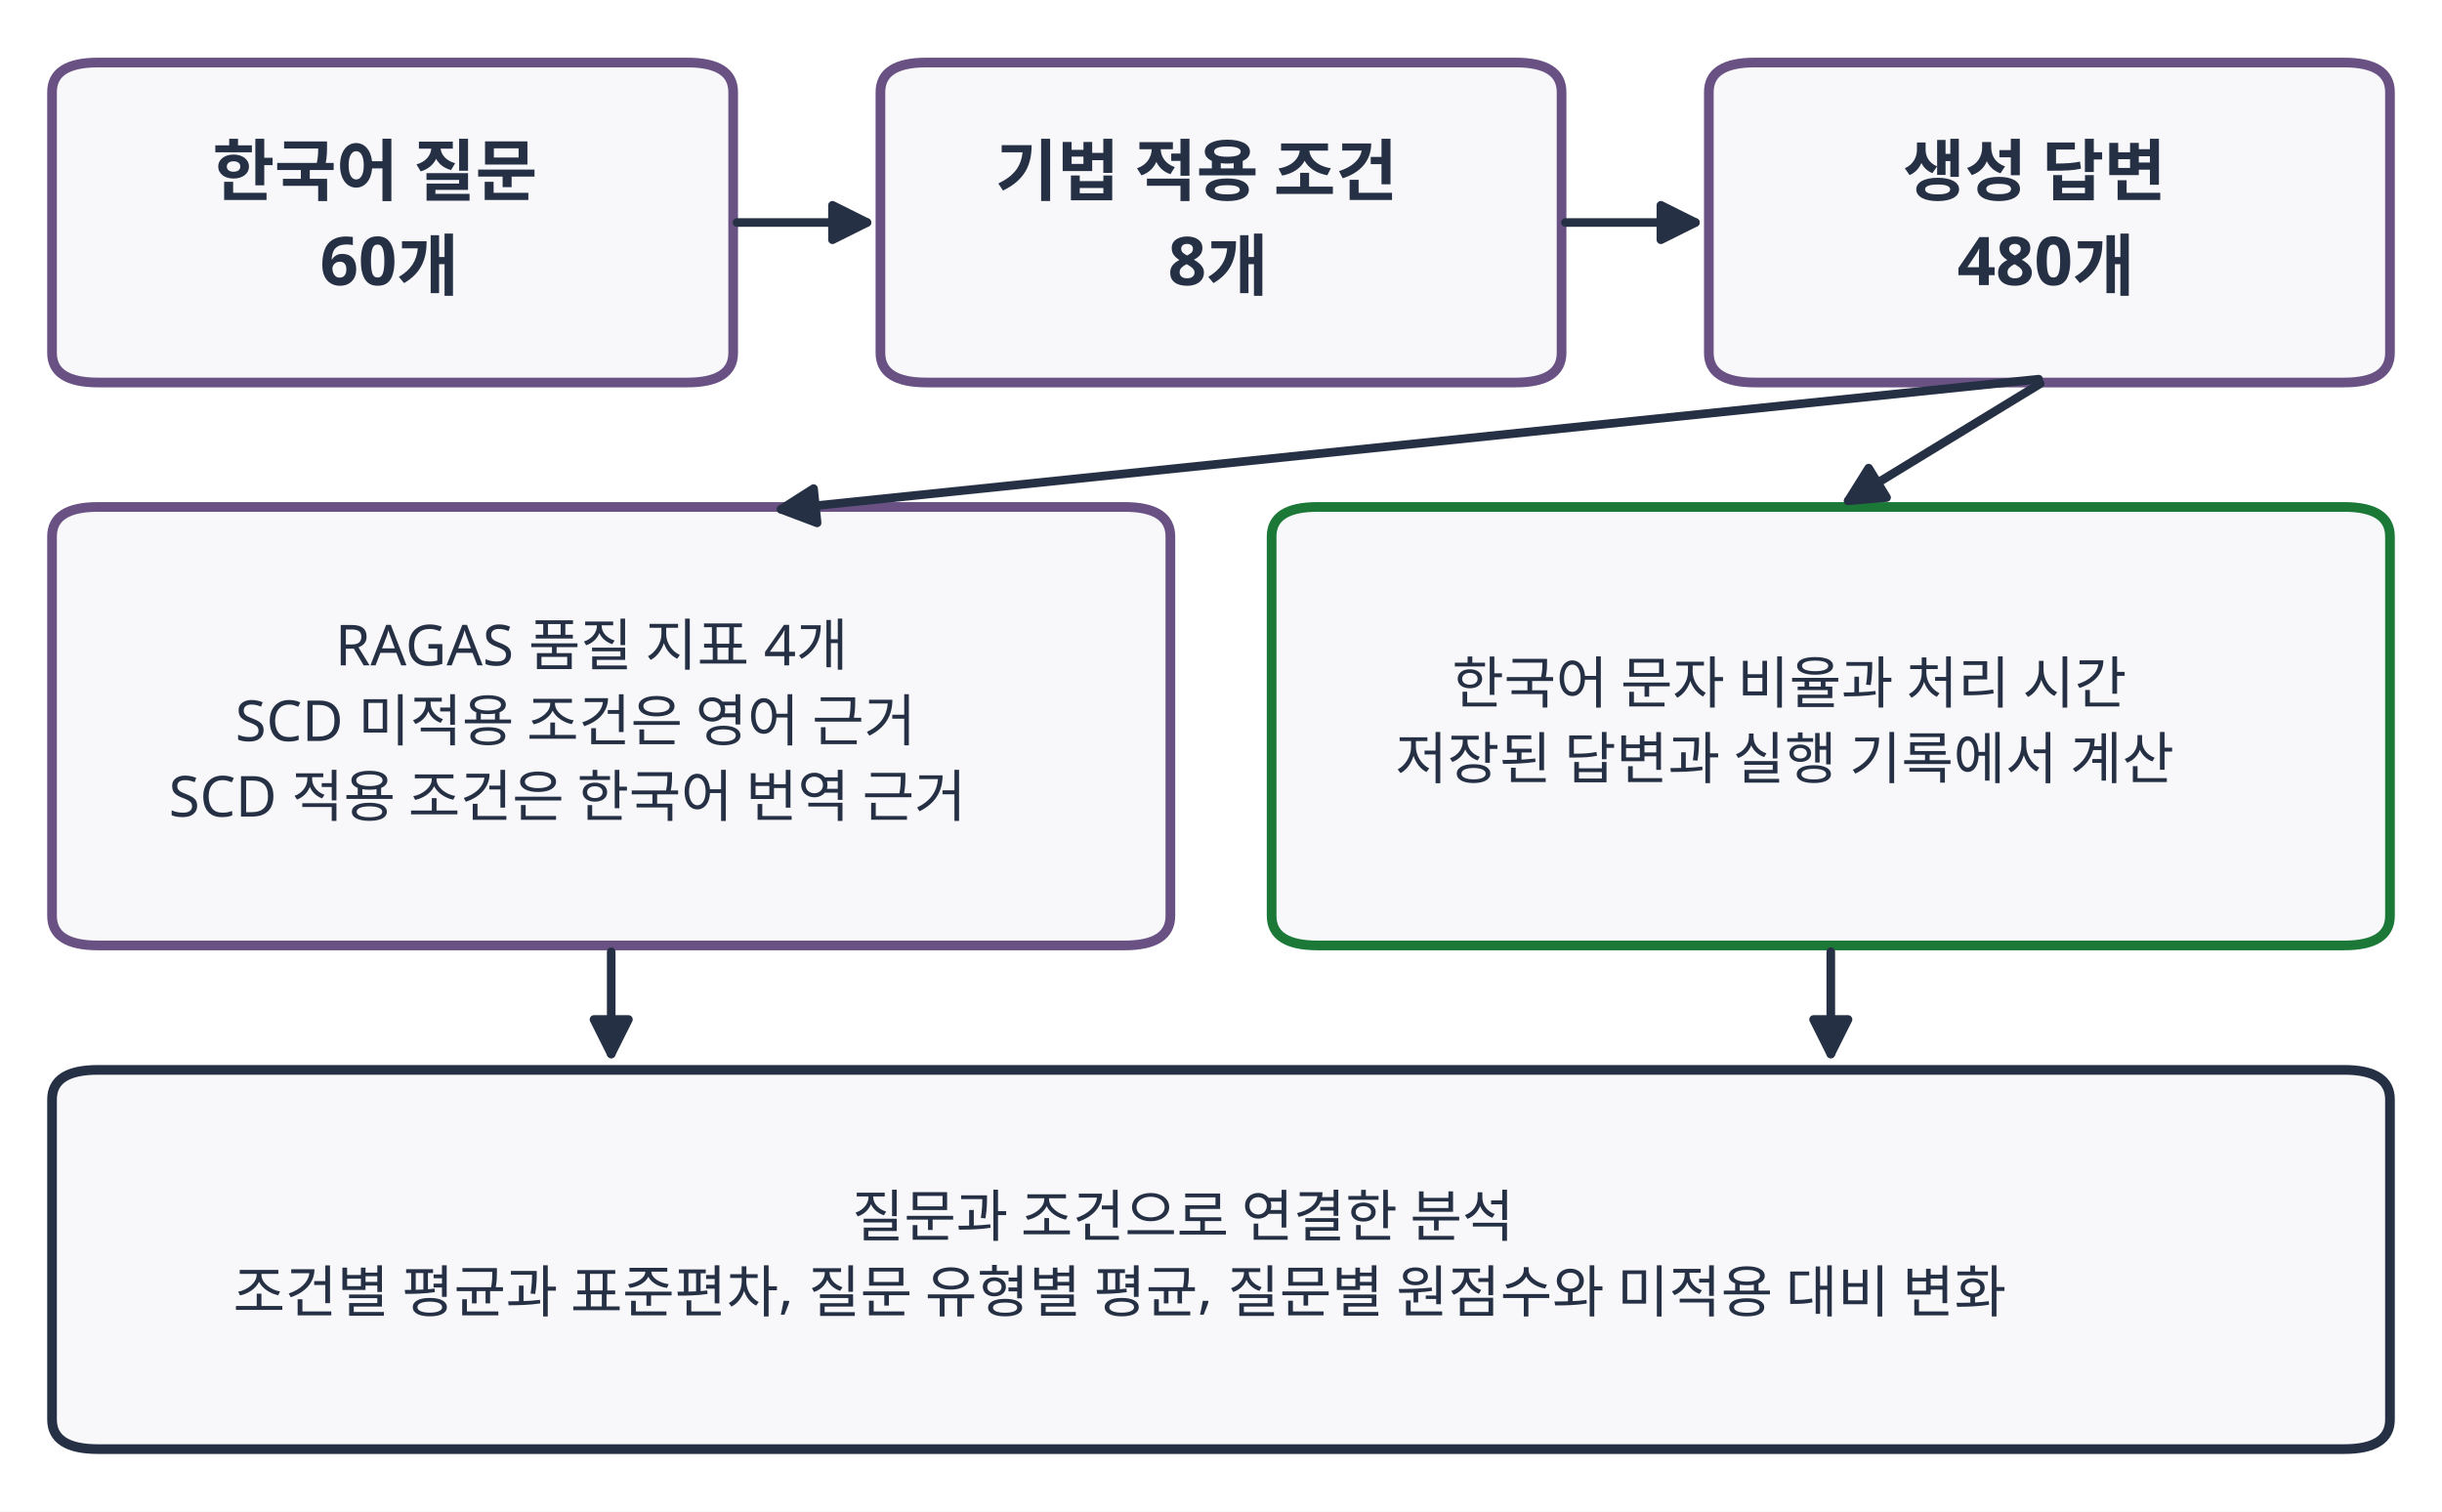
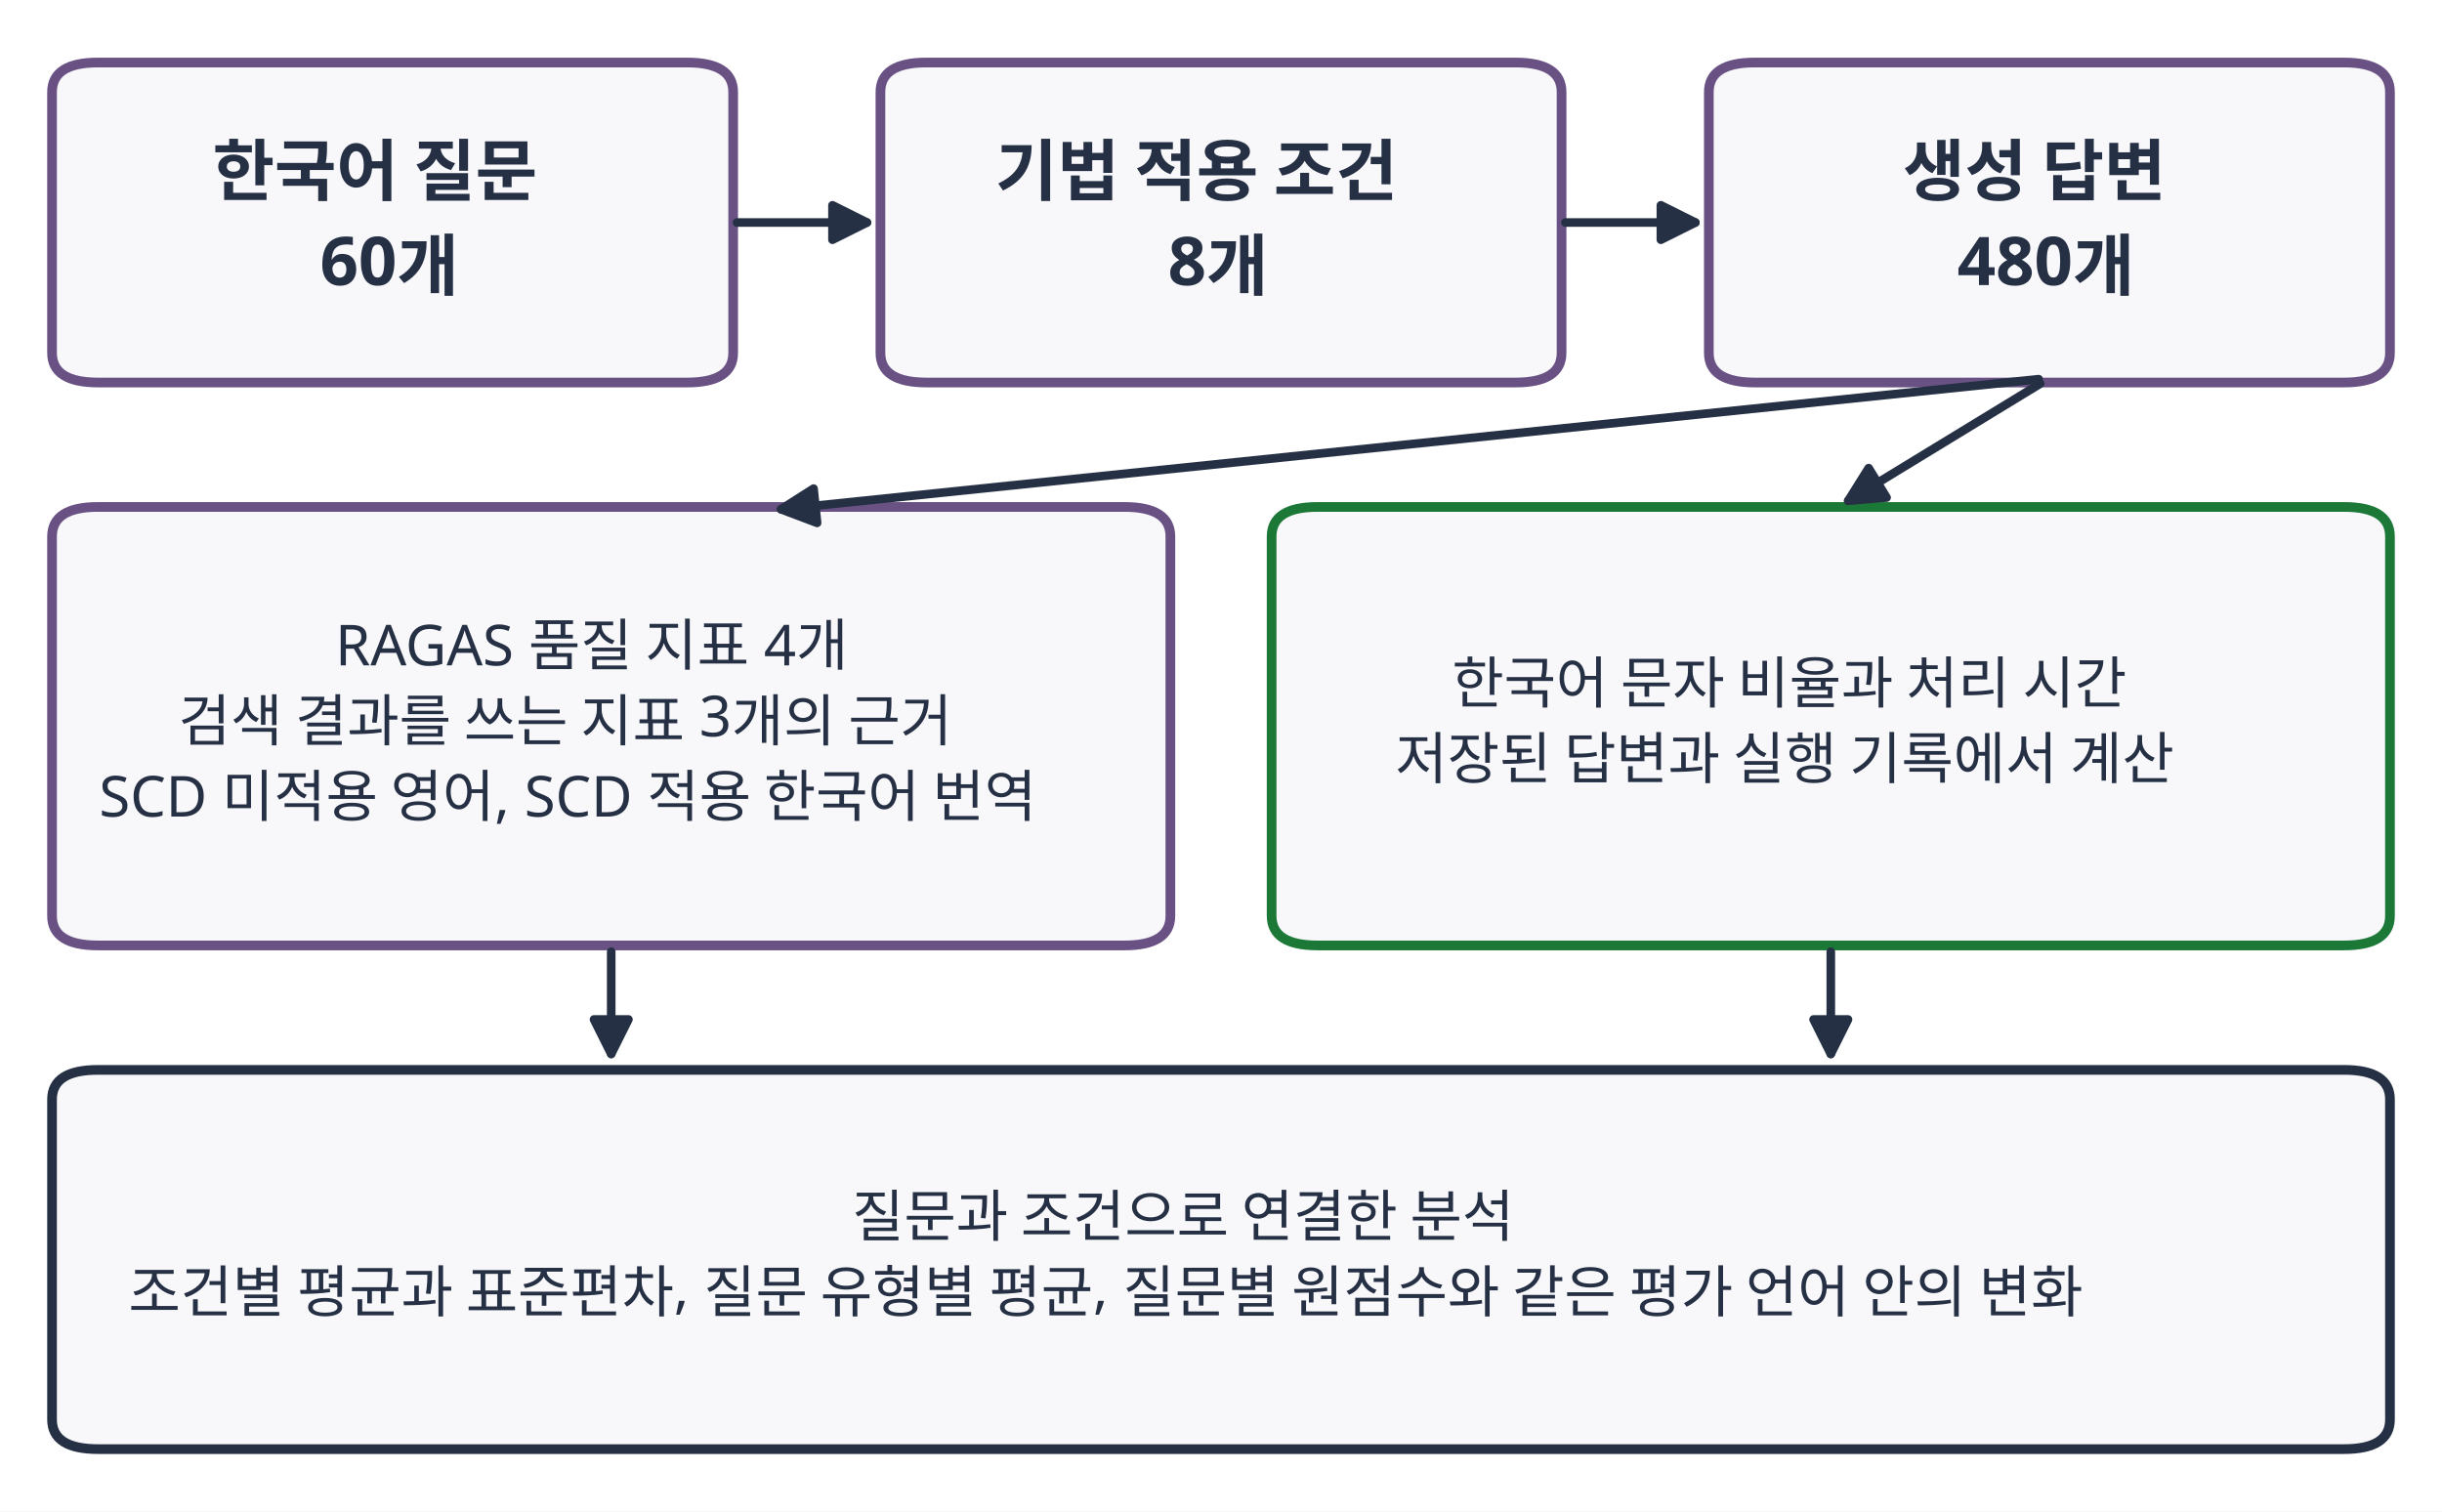
<svg xmlns="http://www.w3.org/2000/svg" width="453.6pt" height="280.8pt" viewBox="0 0 453.6 280.8" version="1.1">
  <defs>
    <style type="text/css">*{stroke-linejoin: round; stroke-linecap: butt}</style>
  </defs>
  <g id="figure_1">
    <g id="patch_1">
      <path d="M 0 280.8  L 453.6 280.8  L 453.6 0  L 0 0  z " style="fill: #ffffff" />
    </g>
    <g id="axes_1">
      <g id="patch_2">
-         <path d="M 18.214 71.054  L 127.636 71.054  Q 136.185 71.054 136.185 65.55  L 136.185 17.118  Q 136.185 11.614 127.636 11.614  L 18.214 11.614  Q 9.665 11.614 9.665 17.118  L 9.665 65.55  Q 9.665 71.054 18.214 71.054  z " clip-path="url(#pc2a957799b)" style="fill: #f8f8fb; stroke: #695184; stroke-width: 1.8; stroke-linejoin: miter" />
+         <path d="M 18.214 71.054  L 127.636 71.054  Q 136.185 71.054 136.185 65.55  L 136.185 17.118  Q 136.185 11.614 127.636 11.614  L 18.214 11.614  Q 9.665 11.614 9.665 17.118  L 9.665 65.55  Q 9.665 71.054 18.214 71.054  z " clip-path="url(#p60f9f66b80)" style="fill: #f8f8fb; stroke: #695184; stroke-width: 1.8; stroke-linejoin: miter" />
      </g>
      <g id="patch_3">
-         <path d="M 172.089 71.054  L 281.511 71.054  Q 290.06 71.054 290.06 65.55  L 290.06 17.118  Q 290.06 11.614 281.511 11.614  L 172.089 11.614  Q 163.54 11.614 163.54 17.118  L 163.54 65.55  Q 163.54 71.054 172.089 71.054  z " clip-path="url(#pc2a957799b)" style="fill: #f8f8fb; stroke: #695184; stroke-width: 1.8; stroke-linejoin: miter" />
+         <path d="M 172.089 71.054  L 281.511 71.054  Q 290.06 71.054 290.06 65.55  L 290.06 17.118  Q 290.06 11.614 281.511 11.614  L 172.089 11.614  Q 163.54 11.614 163.54 17.118  L 163.54 65.55  Q 163.54 71.054 172.089 71.054  z " clip-path="url(#p60f9f66b80)" style="fill: #f8f8fb; stroke: #695184; stroke-width: 1.8; stroke-linejoin: miter" />
      </g>
      <g id="patch_4">
-         <path d="M 325.964 71.054  L 435.386 71.054  Q 443.935 71.054 443.935 65.55  L 443.935 17.118  Q 443.935 11.614 435.386 11.614  L 325.964 11.614  Q 317.415 11.614 317.415 17.118  L 317.415 65.55  Q 317.415 71.054 325.964 71.054  z " clip-path="url(#pc2a957799b)" style="fill: #f8f8fb; stroke: #695184; stroke-width: 1.8; stroke-linejoin: miter" />
+         <path d="M 325.964 71.054  L 435.386 71.054  Q 443.935 71.054 443.935 65.55  L 443.935 17.118  Q 443.935 11.614 435.386 11.614  L 325.964 11.614  Q 317.415 11.614 317.415 17.118  L 317.415 65.55  Q 317.415 71.054 325.964 71.054  z " clip-path="url(#p60f9f66b80)" style="fill: #f8f8fb; stroke: #695184; stroke-width: 1.8; stroke-linejoin: miter" />
      </g>
      <g id="patch_5">
-         <path d="M 18.214 175.624  L 208.848 175.624  Q 217.397 175.624 217.397 170.12  L 217.397 99.673  Q 217.397 94.169 208.848 94.169  L 18.214 94.169  Q 9.665 94.169 9.665 99.673  L 9.665 170.12  Q 9.665 175.624 18.214 175.624  z " clip-path="url(#pc2a957799b)" style="fill: #f8f8fb; stroke: #695184; stroke-width: 1.8; stroke-linejoin: miter" />
+         <path d="M 18.214 175.624  L 208.848 175.624  Q 217.397 175.624 217.397 170.12  L 217.397 99.673  Q 217.397 94.169 208.848 94.169  L 18.214 94.169  Q 9.665 94.169 9.665 99.673  L 9.665 170.12  Q 9.665 175.624 18.214 175.624  z " clip-path="url(#p60f9f66b80)" style="fill: #f8f8fb; stroke: #695184; stroke-width: 1.8; stroke-linejoin: miter" />
      </g>
      <g id="patch_6">
-         <path d="M 244.752 175.624  L 435.386 175.624  Q 443.935 175.624 443.935 170.12  L 443.935 99.673  Q 443.935 94.169 435.386 94.169  L 244.752 94.169  Q 236.203 94.169 236.203 99.673  L 236.203 170.12  Q 236.203 175.624 244.752 175.624  z " clip-path="url(#pc2a957799b)" style="fill: #f8f8fb; stroke: #1b7837; stroke-width: 1.8; stroke-linejoin: miter" />
+         <path d="M 244.752 175.624  L 435.386 175.624  Q 443.935 175.624 443.935 170.12  L 443.935 99.673  Q 443.935 94.169 435.386 94.169  L 244.752 94.169  Q 236.203 94.169 236.203 99.673  L 236.203 170.12  Q 236.203 175.624 244.752 175.624  z " clip-path="url(#p60f9f66b80)" style="fill: #f8f8fb; stroke: #1b7837; stroke-width: 1.8; stroke-linejoin: miter" />
      </g>
      <g id="patch_7">
-         <path d="M 18.214 269.186  L 435.386 269.186  Q 443.935 269.186 443.935 263.682  L 443.935 204.243  Q 443.935 198.739 435.386 198.739  L 18.214 198.739  Q 9.665 198.739 9.665 204.243  L 9.665 263.682  Q 9.665 269.186 18.214 269.186  z " clip-path="url(#pc2a957799b)" style="fill: #f8f8fb; stroke: #263044; stroke-width: 1.8; stroke-linejoin: miter" />
+         <path d="M 18.214 269.186  L 435.386 269.186  Q 443.935 269.186 443.935 263.682  L 443.935 204.243  Q 443.935 198.739 435.386 198.739  L 18.214 198.739  Q 9.665 198.739 9.665 204.243  L 9.665 263.682  Q 9.665 269.186 18.214 269.186  z " clip-path="url(#p60f9f66b80)" style="fill: #f8f8fb; stroke: #263044; stroke-width: 1.8; stroke-linejoin: miter" />
      </g>
      <g id="text_1">
        <text style="font-weight: 700; font-size: 12.5px; font-family: 'Malgun Gothic'; fill: #263044" transform="translate(39.47766 36.24338)">한국어 질문</text>
        <text style="font-weight: 700; font-size: 12.5px; font-family: 'Malgun Gothic'; fill: #263044" transform="translate(59.43078 52.9593)">60개</text>
      </g>
      <g id="text_2">
        <text style="font-weight: 700; font-size: 12.5px; font-family: 'Malgun Gothic'; fill: #263044" transform="translate(184.9055 36.24338)">기법 적용 조건</text>
        <text style="font-weight: 700; font-size: 12.5px; font-family: 'Malgun Gothic'; fill: #263044" transform="translate(216.9279 52.9593)">8개</text>
      </g>
      <g id="text_3">
        <text style="font-weight: 700; font-size: 12.5px; font-family: 'Malgun Gothic'; fill: #263044" transform="translate(353.4778 36.24338)">생성 답변</text>
        <text style="font-weight: 700; font-size: 12.5px; font-family: 'Malgun Gothic'; fill: #263044" transform="translate(363.5589 52.9593)">480개</text>
      </g>
      <g id="patch_8">
        <path d="M 136.9 41.334  Q 149.861 41.334 161.033 41.334  " style="fill: none; stroke: #263044; stroke-width: 1.6; stroke-linecap: round" />
        <path d="M 154.633 38.134  L 161.033 41.334  L 154.633 44.534  z " style="fill: #263044; stroke: #263044; stroke-width: 1.6; stroke-linecap: round" />
      </g>
      <g id="patch_9">
        <path d="M 290.775 41.334  Q 303.736 41.334 314.908 41.334  " style="fill: none; stroke: #263044; stroke-width: 1.6; stroke-linecap: round" />
        <path d="M 308.508 38.134  L 314.908 41.334  L 308.508 44.534  z " style="fill: #263044; stroke: #263044; stroke-width: 1.6; stroke-linecap: round" />
      </g>
      <g id="text_4">
        <text style="font-size: 10.5px; font-family: 'Malgun Gothic'; fill: #263044" transform="translate(62.27608 123.5997)">RAGAS 품질 지표 4개</text>
-         <text style="font-size: 10.5px; font-family: 'Malgun Gothic'; fill: #263044" transform="translate(43.69846 137.6411)">SCD 미적용 조건은 영어 근거</text>
-         <text style="font-size: 10.5px; font-family: 'Malgun Gothic'; fill: #263044" transform="translate(31.35276 151.6825)">SCD 적용 조건은 한국어 번역 근거</text>
+         <text style="font-size: 10.5px; font-family: 'Malgun Gothic'; fill: #263044" transform="translate(33.16073 137.6411)">검색 결과를 쓰는 지표 3개의 근거</text>
+         <text style="font-size: 10.5px; font-family: 'Malgun Gothic'; fill: #263044" transform="translate(18.40905 151.6825)">SCD 미적용 영어, SCD 적용 한국어 번역</text>
      </g>
      <g id="text_5">
        <text style="font-size: 10.5px; font-family: 'Malgun Gothic'; fill: #263044" transform="translate(269.6863 130.6204)">한국어 문자 비율과 처리 시간</text>
        <text style="font-size: 10.5px; font-family: 'Malgun Gothic'; fill: #263044" transform="translate(259.1863 144.6618)">저장된 답변과 실행 기록에서 계산</text>
      </g>
      <g id="patch_10">
        <path d="M 378.685 70.434  Q 260.993 82.611 145.082 94.605  " style="fill: none; stroke: #263044; stroke-width: 1.6; stroke-linecap: round" />
        <path d="M 151.777 97.129  L 145.082 94.605  L 151.118 90.763  z " style="fill: #263044; stroke: #263044; stroke-width: 1.6; stroke-linecap: round" />
      </g>
      <g id="patch_11">
        <path d="M 378.967 71.27  Q 360.372 82.612 343.303 93.022  " style="fill: none; stroke: #263044; stroke-width: 1.6; stroke-linecap: round" />
        <path d="M 350.434 92.421  L 343.303 93.022  L 347.101 86.958  z " style="fill: #263044; stroke: #263044; stroke-width: 1.6; stroke-linecap: round" />
      </g>
      <g id="text_6">
        <text style="font-size: 10.5px; font-family: 'Malgun Gothic'; fill: #263044" transform="translate(158.2629 229.6866)">질문과 조건으로 연결한 분석</text>
-         <text style="font-size: 10.5px; font-family: 'Malgun Gothic'; fill: #263044" transform="translate(43.29609 243.728)">조건별 평균과 표준편차, 질문 유형별 평균, 질문별 원점수와 미적용 대비 변화</text>
+         <text style="font-size: 10.5px; font-family: 'Malgun Gothic'; fill: #263044" transform="translate(23.85469 243.728)">조건별 평균과 표준편차, 질문 유형별 평균, 질문별 원점수와 같은 평가 언어 안의 변화</text>
      </g>
      <g id="patch_12">
        <path d="M 113.531 176.796  Q 113.531 187.181 113.531 195.777  " style="fill: none; stroke: #263044; stroke-width: 1.6; stroke-linecap: round" />
        <path d="M 116.731 189.377  L 113.531 195.777  L 110.331 189.377  z " style="fill: #263044; stroke: #263044; stroke-width: 1.6; stroke-linecap: round" />
      </g>
      <g id="patch_13">
        <path d="M 340.069 176.796  Q 340.069 187.181 340.069 195.777  " style="fill: none; stroke: #263044; stroke-width: 1.6; stroke-linecap: round" />
        <path d="M 343.269 189.377  L 340.069 195.777  L 336.869 189.377  z " style="fill: #263044; stroke: #263044; stroke-width: 1.6; stroke-linecap: round" />
      </g>
    </g>
  </g>
  <defs>
-     <clipPath id="pc2a957799b">
+     <clipPath id="p60f9f66b80">
      <rect x="4.536" y="2.808" width="444.528" height="275.184" />
    </clipPath>
  </defs>
</svg>
